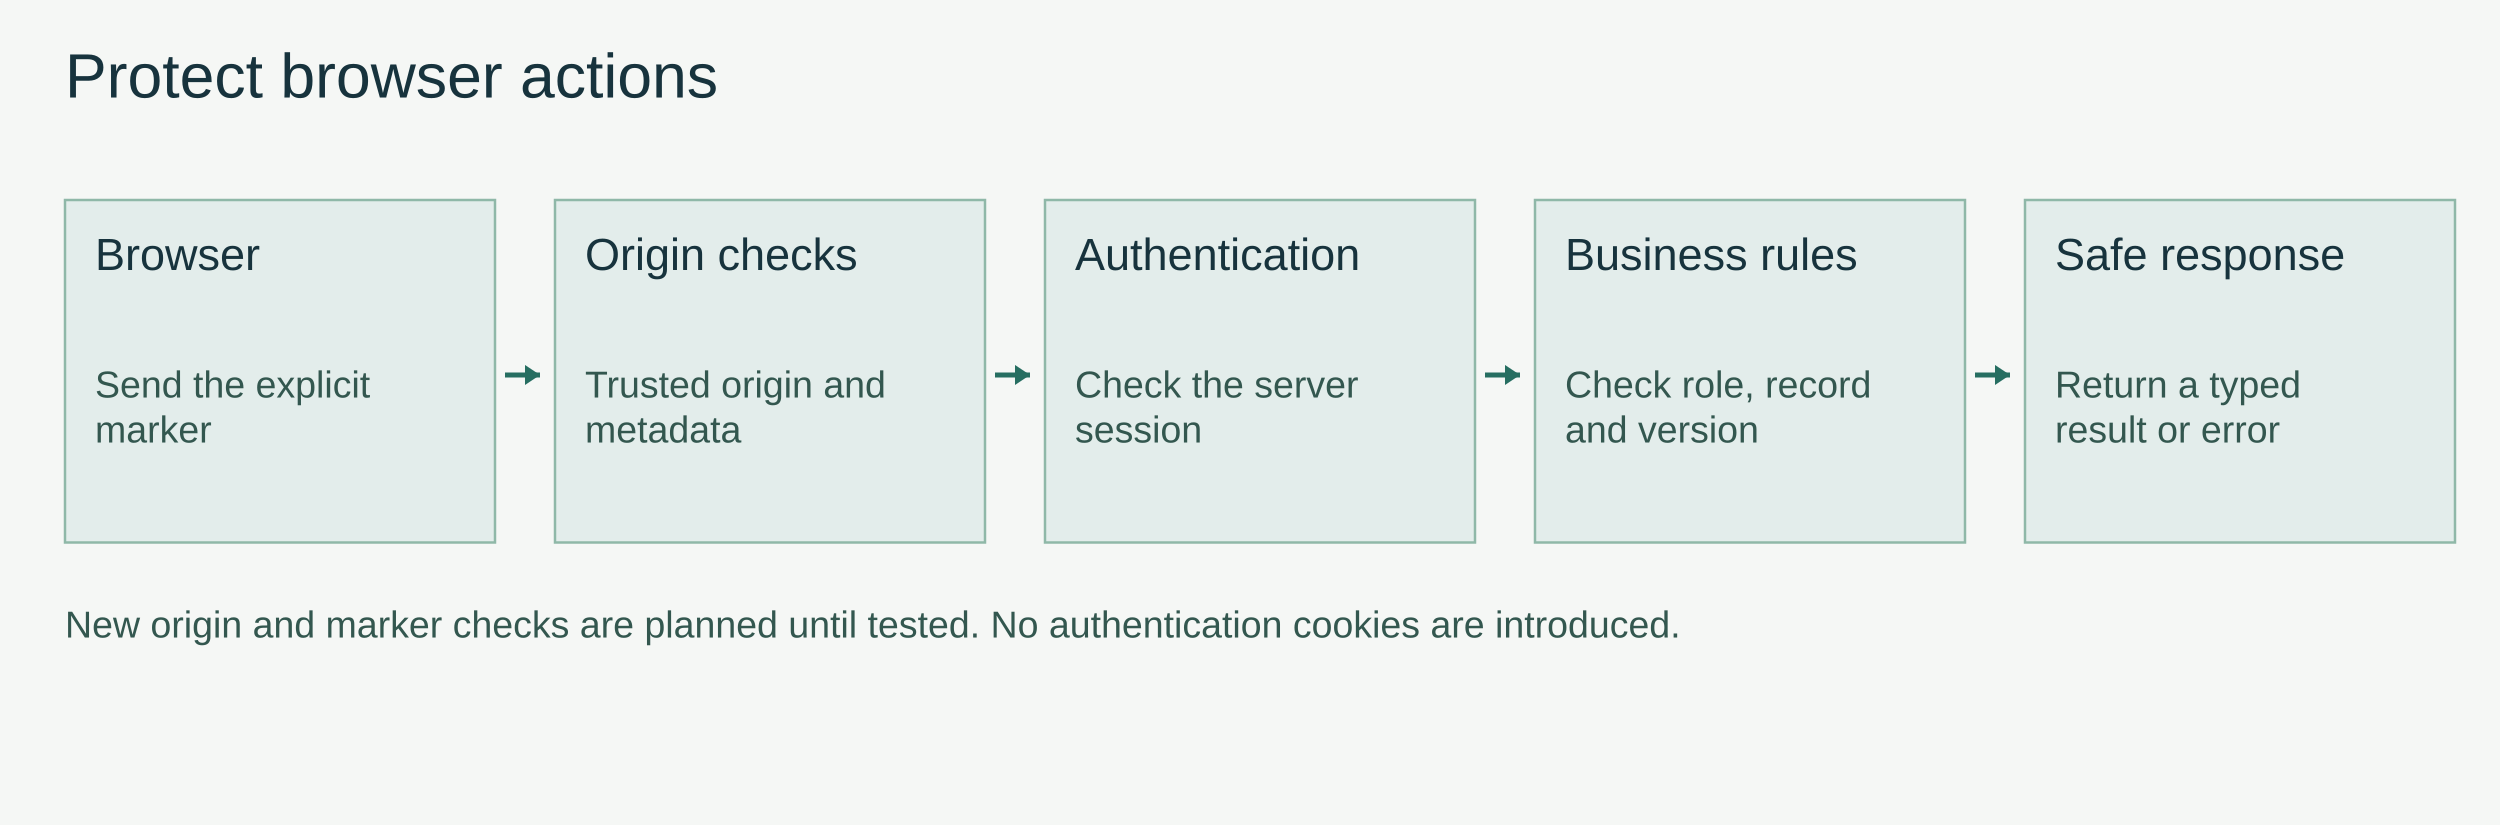
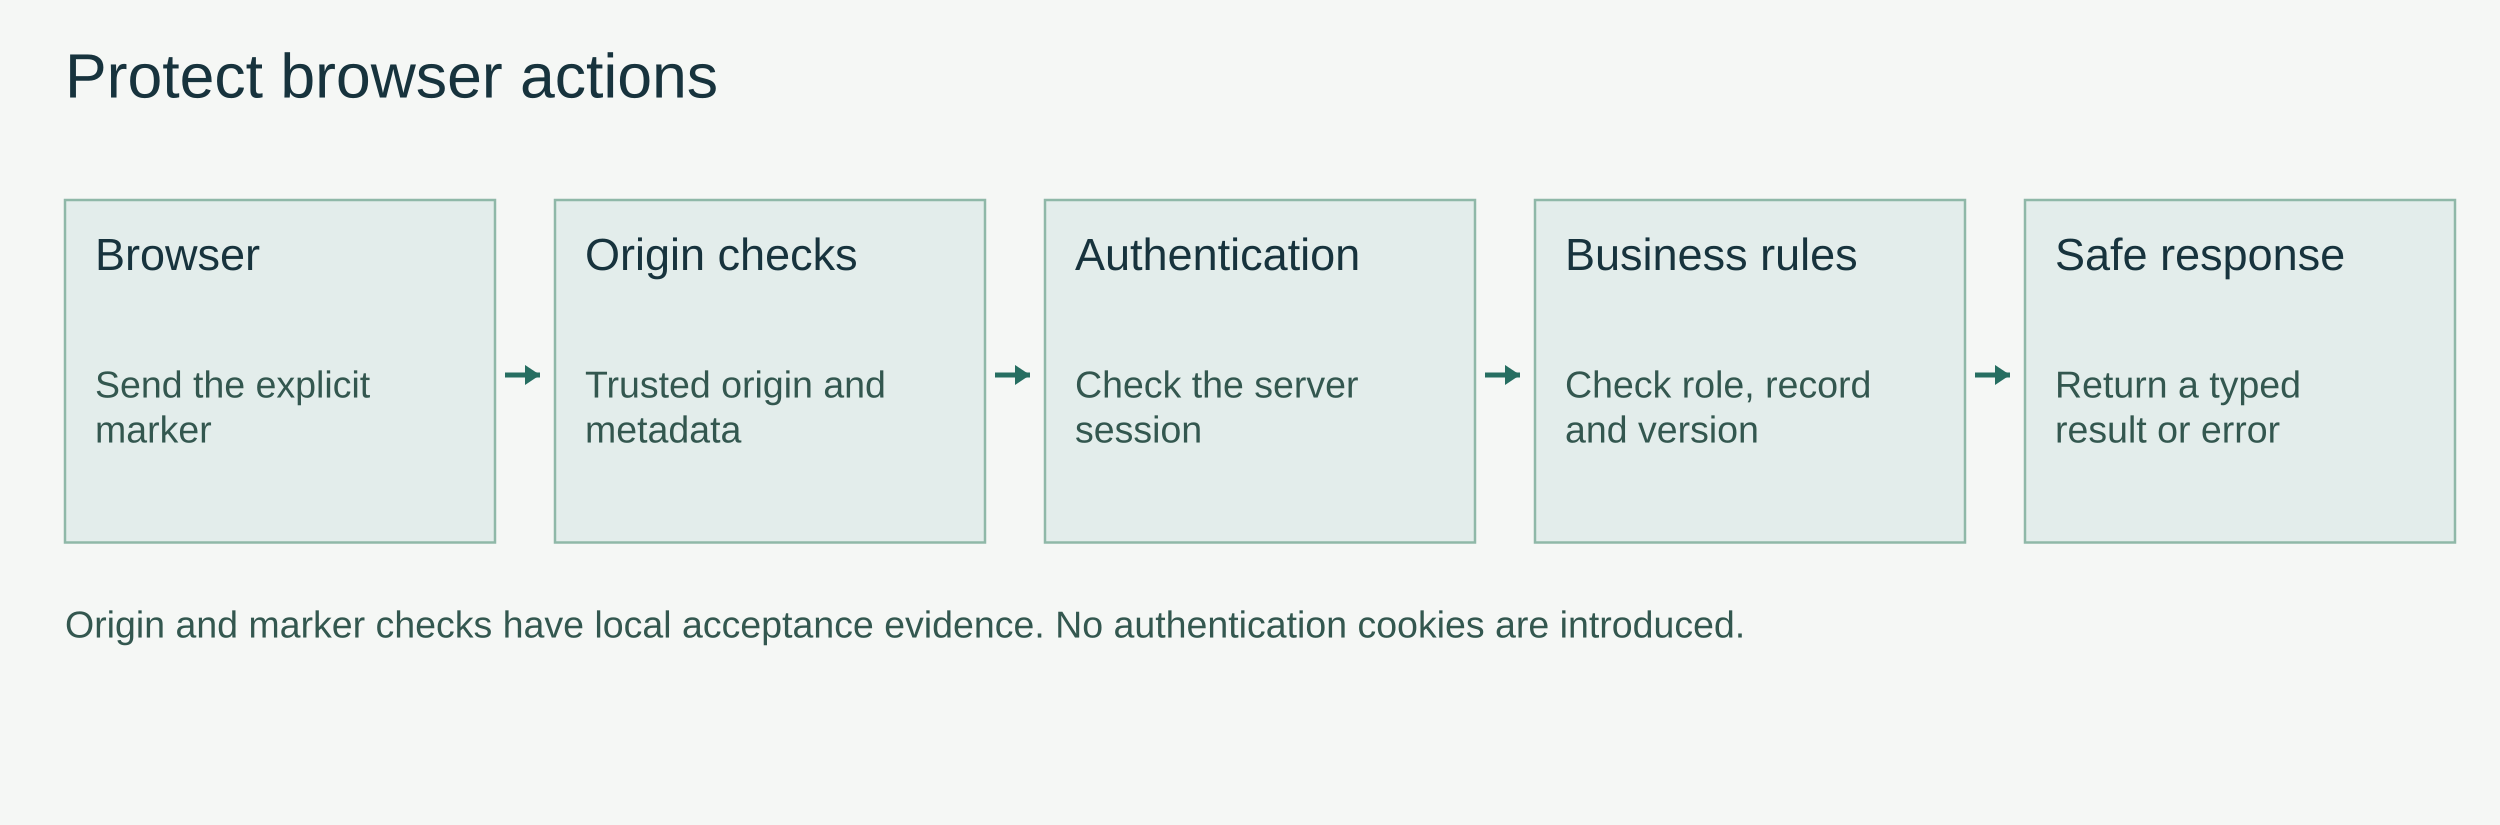
<svg xmlns="http://www.w3.org/2000/svg" role="img" aria-label="Protect browser actions" width="1000" height="330" preserveAspectRatio="xMinYMin meet" viewBox="0 0 1000 330" version="1.0" fill-rule="evenodd">
  <clipPath id="clip">
    <rect x="0" y="0" width="1000" height="330" />
  </clipPath>
  <g id="group" transform="scale(1,-1) translate(0,-330)" style="clip-path: url(#clip)">
    <g transform="">
      <rect x="0" y="0" width="1000" height="330" style="stroke: none; stroke-linecap: butt; stroke-width: 1; fill: rgb(96%,97%,96%); fill-rule: evenodd;" />
      <text x="26" y="291" style="font-family: Arial; font-size: 25px;fill: rgb(9%,20%,24%); stroke:none;" transform="translate(0,582) scale(1,-1)">Protect browser actions</text>
      <rect x="26" y="113" width="172" height="137" rx="10" ry="0" style="stroke: rgb(56%,72%,66%); stroke-linecap: butt; stroke-width: 1; fill: rgb(89%,93%,92%); fill-rule: evenodd;" />
      <text x="38" y="222" style="font-family: Arial; font-size: 18px;fill: rgb(9%,20%,24%); stroke:none;" transform="translate(0,444) scale(1,-1)">Browser</text>
      <text x="38" y="171" style="font-family: Arial; font-size: 15px;fill: rgb(20%,34%,31%); stroke:none;" transform="translate(0,342) scale(1,-1)">Send the explicit</text>
      <text x="38" y="153" style="font-family: Arial; font-size: 15px;fill: rgb(20%,34%,31%); stroke:none;" transform="translate(0,306) scale(1,-1)">marker</text>
      <path d="M 202,180 L 216,180 Z" style="stroke: rgb(15%,43%,38%); stroke-linecap: butt; stroke-width: 2;" />
      <polygon points="216 180, 210 184, 210 176" style="stroke: none; stroke-linecap: butt; stroke-width: 1; fill: rgb(15%,43%,38%); fill-rule: evenodd;" />
      <rect x="222" y="113" width="172" height="137" rx="10" ry="0" style="stroke: rgb(56%,72%,66%); stroke-linecap: butt; stroke-width: 1; fill: rgb(89%,93%,92%); fill-rule: evenodd;" />
      <text x="234" y="222" style="font-family: Arial; font-size: 18px;fill: rgb(9%,20%,24%); stroke:none;" transform="translate(0,444) scale(1,-1)">Origin checks</text>
      <text x="234" y="171" style="font-family: Arial; font-size: 15px;fill: rgb(20%,34%,31%); stroke:none;" transform="translate(0,342) scale(1,-1)">Trusted origin and</text>
      <text x="234" y="153" style="font-family: Arial; font-size: 15px;fill: rgb(20%,34%,31%); stroke:none;" transform="translate(0,306) scale(1,-1)">metadata</text>
      <path d="M 398,180 L 412,180 Z" style="stroke: rgb(15%,43%,38%); stroke-linecap: butt; stroke-width: 2;" />
      <polygon points="412 180, 406 184, 406 176" style="stroke: none; stroke-linecap: butt; stroke-width: 1; fill: rgb(15%,43%,38%); fill-rule: evenodd;" />
      <rect x="418" y="113" width="172" height="137" rx="10" ry="0" style="stroke: rgb(56%,72%,66%); stroke-linecap: butt; stroke-width: 1; fill: rgb(89%,93%,92%); fill-rule: evenodd;" />
      <text x="430" y="222" style="font-family: Arial; font-size: 18px;fill: rgb(9%,20%,24%); stroke:none;" transform="translate(0,444) scale(1,-1)">Authentication</text>
      <text x="430" y="171" style="font-family: Arial; font-size: 15px;fill: rgb(20%,34%,31%); stroke:none;" transform="translate(0,342) scale(1,-1)">Check the server</text>
      <text x="430" y="153" style="font-family: Arial; font-size: 15px;fill: rgb(20%,34%,31%); stroke:none;" transform="translate(0,306) scale(1,-1)">session</text>
      <path d="M 594,180 L 608,180 Z" style="stroke: rgb(15%,43%,38%); stroke-linecap: butt; stroke-width: 2;" />
      <polygon points="608 180, 602 184, 602 176" style="stroke: none; stroke-linecap: butt; stroke-width: 1; fill: rgb(15%,43%,38%); fill-rule: evenodd;" />
      <rect x="614" y="113" width="172" height="137" rx="10" ry="0" style="stroke: rgb(56%,72%,66%); stroke-linecap: butt; stroke-width: 1; fill: rgb(89%,93%,92%); fill-rule: evenodd;" />
      <text x="626" y="222" style="font-family: Arial; font-size: 18px;fill: rgb(9%,20%,24%); stroke:none;" transform="translate(0,444) scale(1,-1)">Business rules</text>
      <text x="626" y="171" style="font-family: Arial; font-size: 15px;fill: rgb(20%,34%,31%); stroke:none;" transform="translate(0,342) scale(1,-1)">Check role, record</text>
      <text x="626" y="153" style="font-family: Arial; font-size: 15px;fill: rgb(20%,34%,31%); stroke:none;" transform="translate(0,306) scale(1,-1)">and version</text>
      <path d="M 790,180 L 804,180 Z" style="stroke: rgb(15%,43%,38%); stroke-linecap: butt; stroke-width: 2;" />
      <polygon points="804 180, 798 184, 798 176" style="stroke: none; stroke-linecap: butt; stroke-width: 1; fill: rgb(15%,43%,38%); fill-rule: evenodd;" />
      <rect x="810" y="113" width="172" height="137" rx="10" ry="0" style="stroke: rgb(56%,72%,66%); stroke-linecap: butt; stroke-width: 1; fill: rgb(89%,93%,92%); fill-rule: evenodd;" />
      <text x="822" y="222" style="font-family: Arial; font-size: 18px;fill: rgb(9%,20%,24%); stroke:none;" transform="translate(0,444) scale(1,-1)">Safe response</text>
      <text x="822" y="171" style="font-family: Arial; font-size: 15px;fill: rgb(20%,34%,31%); stroke:none;" transform="translate(0,342) scale(1,-1)">Return a typed</text>
      <text x="822" y="153" style="font-family: Arial; font-size: 15px;fill: rgb(20%,34%,31%); stroke:none;" transform="translate(0,306) scale(1,-1)">result or error</text>
-       <text x="26" y="75" style="font-family: Arial; font-size: 15px;fill: rgb(20%,34%,31%); stroke:none;" transform="translate(0,150) scale(1,-1)">New origin and marker checks are planned until tested. No authentication cookies are introduced.</text>
+       <text x="26" y="75" style="font-family: Arial; font-size: 15px;fill: rgb(20%,34%,31%); stroke:none;" transform="translate(0,150) scale(1,-1)">Origin and marker checks have local acceptance evidence. No authentication cookies are introduced.</text>
    </g>
  </g>
</svg>
